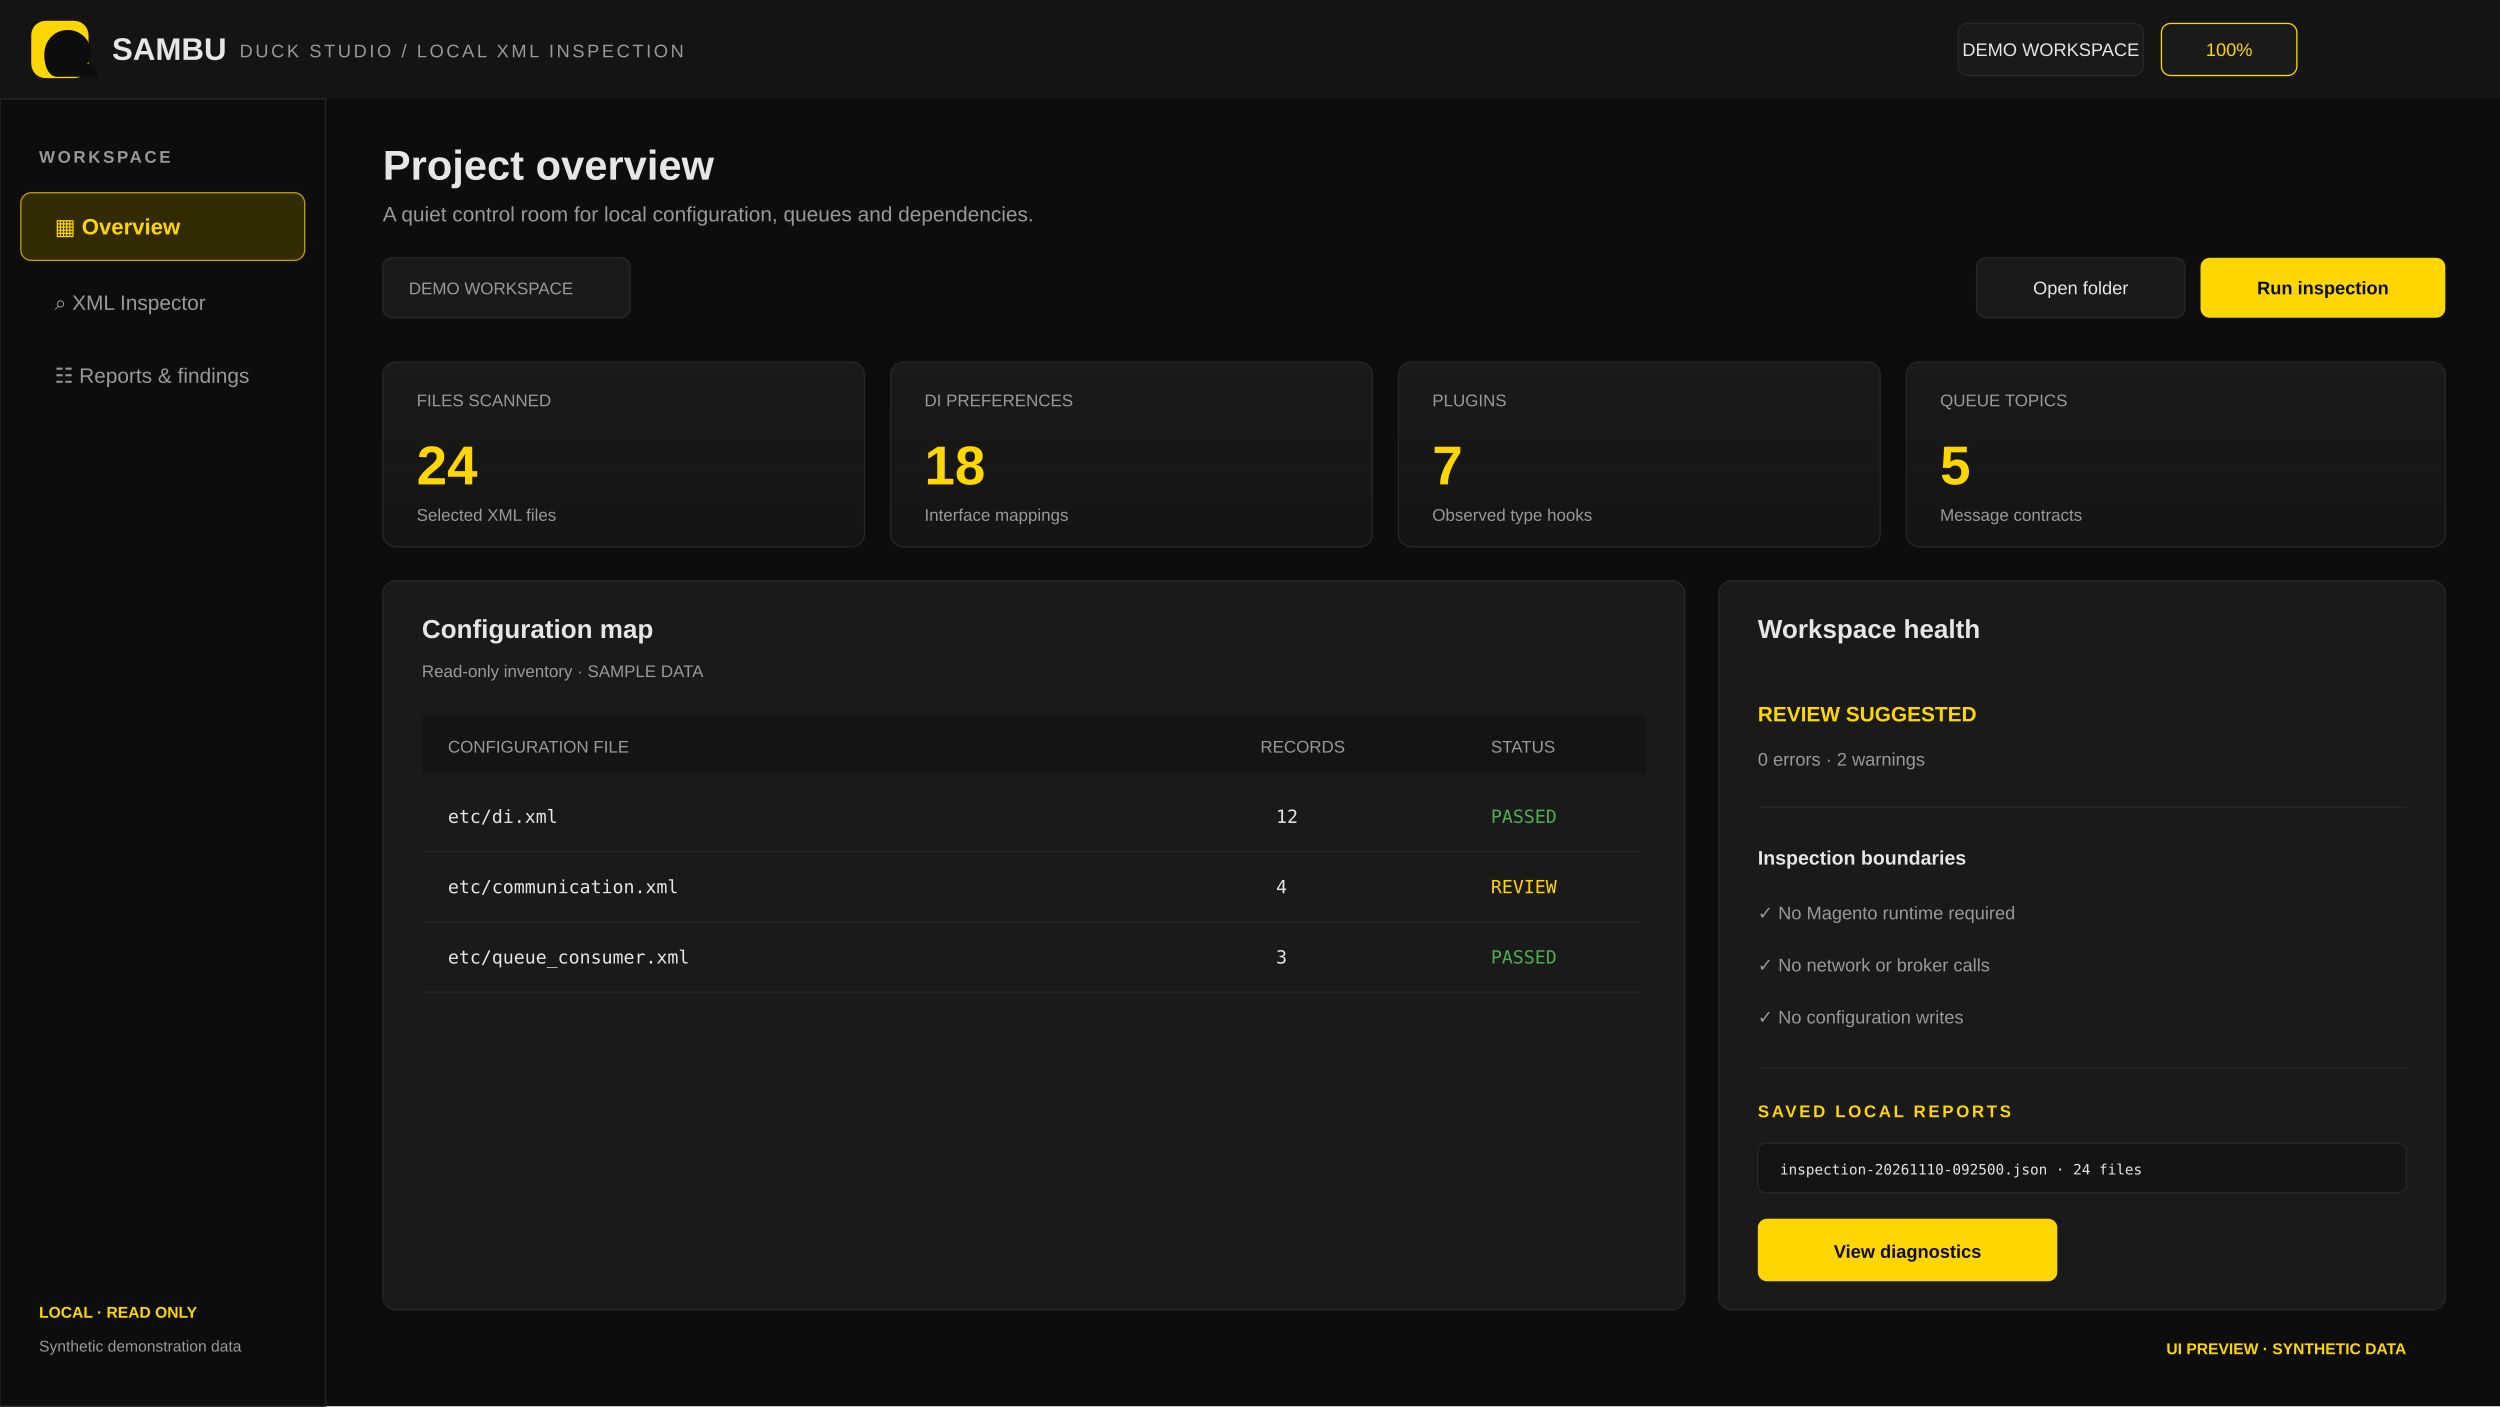
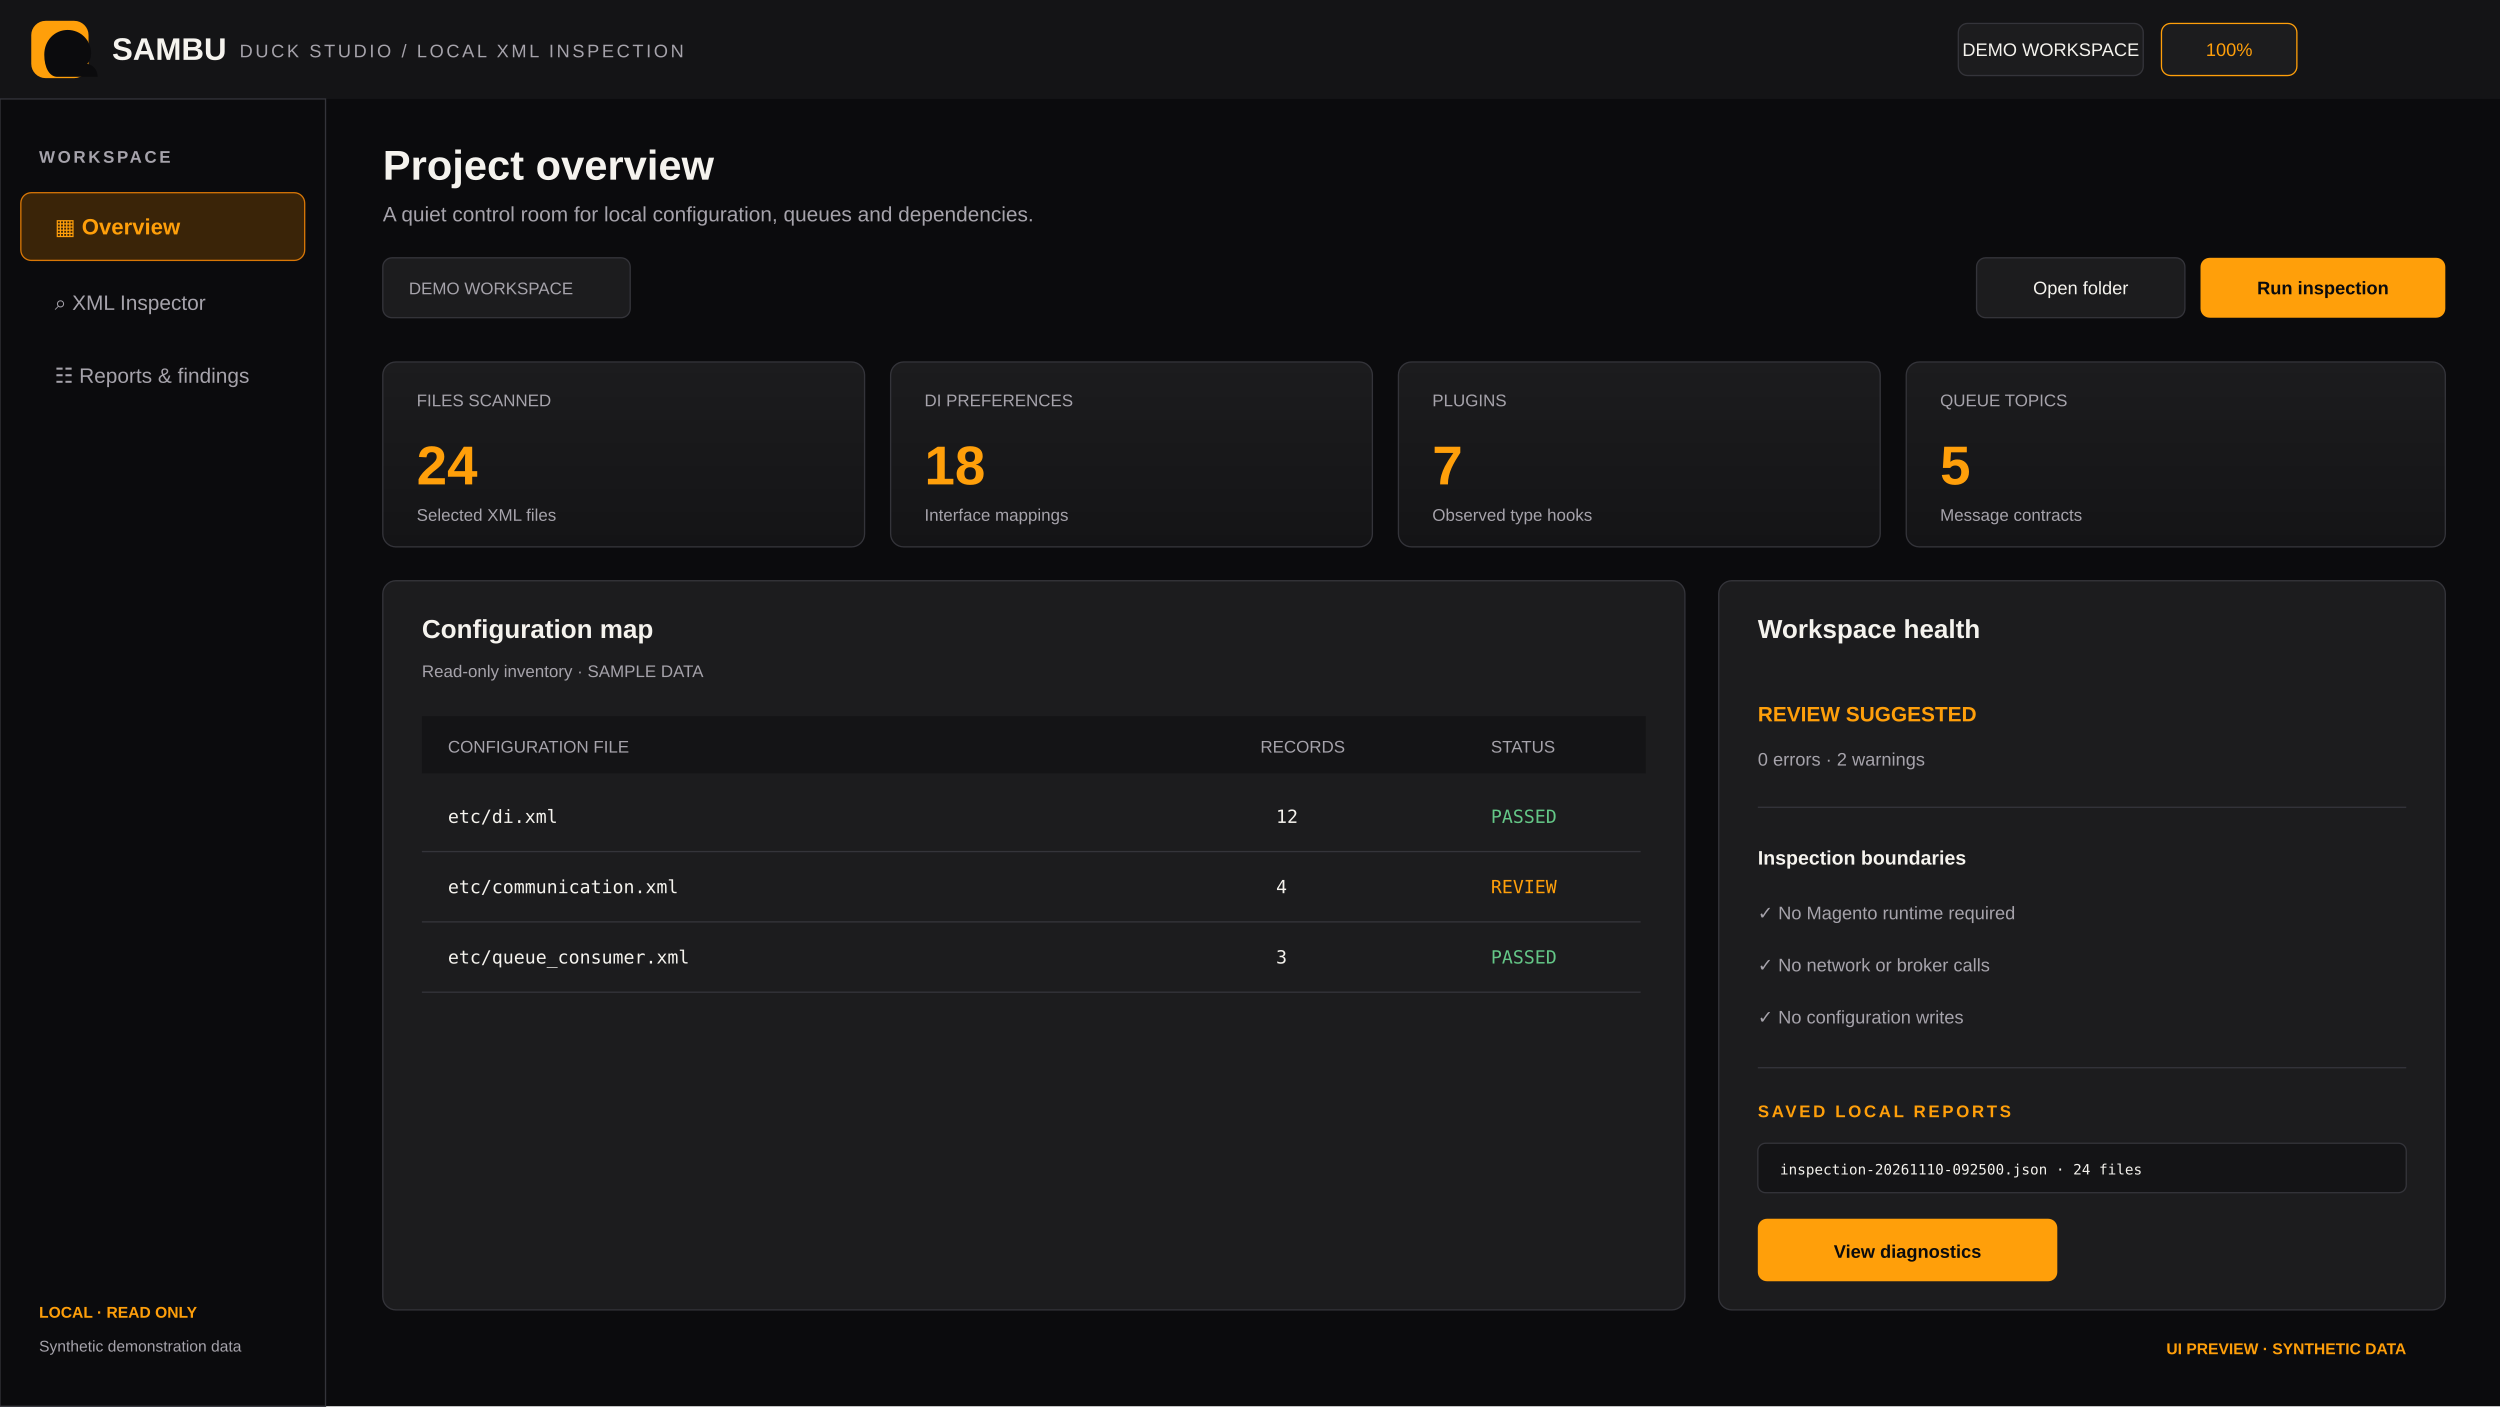
<svg xmlns="http://www.w3.org/2000/svg" width="1920" height="1080" viewBox="0 0 1920 1080" role="img" aria-labelledby="title desc">
  <defs>
    <linearGradient id="panel" x2="0" y2="1">
-       <stop stop-color="#1A1A1A" />
-       <stop offset="1" stop-color="#141414" />
+       <stop stop-color="#1C1C1E" />
+       <stop offset="1" stop-color="#141416" />
    </linearGradient>
  </defs>
-   <rect width="1920" height="1080" fill="#0D0D0D" />
-   <rect width="1920" height="76" fill="#141414" />
-   <rect x="24" y="16" width="44" height="44" rx="11" fill="#FFD600" />
-   <path d="M34 42c0-11 8-19 18-19 10 0 18 8 18 18 0 3-1 6-3 8 5 1 8 5 8 10H44c-6 0-10-7-10-17z" fill="#0D0D0D" />
-   <text x="86" y="46" fill="#E6E6E6" font-family="Segoe UI,Arial" font-size="24" font-weight="700">SAMBU</text>
-   <text x="184" y="44" fill="#999999" font-family="Segoe UI,Arial" font-size="14" letter-spacing="2">DUCK STUDIO / LOCAL XML INSPECTION</text>
-   <rect x="1504" y="18" width="142" height="40" rx="7" fill="#1A1A1A" stroke="#262626" />
-   <text x="1575" y="43" text-anchor="middle" fill="#E6E6E6" font-family="Segoe UI,Arial" font-size="14">DEMO WORKSPACE</text>
-   <rect x="1660" y="18" width="104" height="40" rx="7" fill="#1A1A1A" stroke="#FFD600" />
-   <text x="1712" y="43" text-anchor="middle" fill="#FFD600" font-family="Segoe UI,Arial" font-size="14">100%</text>
-   <rect x="0" y="76" width="250" height="1004" fill="#0D0D0D" stroke="#262626" />
-   <text x="30" y="125" fill="#999999" font-family="Segoe UI,Arial" font-size="13" font-weight="700" letter-spacing="2">WORKSPACE</text>
-   <rect x="16" y="148" width="218" height="52" rx="8" fill="#332B00" stroke="#BFA100" />
-   <text x="42" y="180" fill="#FFD600" font-family="Segoe UI,Arial" font-size="17" font-weight="700">▦  Overview</text>
-   <text x="42" y="238" fill="#999999" font-family="Segoe UI,Arial" font-size="16">⌕  XML Inspector</text>
-   <text x="42" y="294" fill="#999999" font-family="Segoe UI,Arial" font-size="16">☷  Reports &amp; findings</text>
-   <text x="30" y="1012" fill="#FFD600" font-family="Segoe UI,Arial" font-size="12" font-weight="700">LOCAL · READ ONLY</text>
-   <text x="30" y="1038" fill="#999999" font-family="Segoe UI,Arial" font-size="12">Synthetic demonstration data</text>
-   <text x="294" y="138" fill="#E6E6E6" font-family="Segoe UI,Arial" font-size="32" font-weight="700">Project overview</text>
-   <text x="294" y="170" fill="#999999" font-family="Segoe UI,Arial" font-size="16">A quiet control room for local configuration, queues and dependencies.</text>
-   <rect x="294" y="198" width="190" height="46" rx="7" fill="#1A1A1A" stroke="#262626" />
-   <text x="314" y="226" fill="#999999" font-family="Segoe UI,Arial" font-size="13">DEMO WORKSPACE</text>
-   <rect x="1518" y="198" width="160" height="46" rx="7" fill="#1A1A1A" stroke="#262626" />
-   <text x="1598" y="226" text-anchor="middle" fill="#E6E6E6" font-family="Segoe UI,Arial" font-size="14">Open folder</text>
-   <rect x="1690" y="198" width="188" height="46" rx="7" fill="#FFD600" />
-   <text x="1784" y="226" text-anchor="middle" fill="#0D0D0D" font-family="Segoe UI,Arial" font-size="14" font-weight="700">Run inspection</text>
+   <rect width="1920" height="1080" fill="#0B0B0D" />
+   <rect width="1920" height="76" fill="#141416" />
+   <rect x="24" y="16" width="44" height="44" rx="11" fill="#FF9F0A" />
+   <path d="M34 42c0-11 8-19 18-19 10 0 18 8 18 18 0 3-1 6-3 8 5 1 8 5 8 10H44c-6 0-10-7-10-17z" fill="#0B0B0D" />
+   <text x="86" y="46" fill="#F5F3EE" font-family="Segoe UI,Arial" font-size="24" font-weight="700">SAMBU</text>
+   <text x="184" y="44" fill="#A6A3AB" font-family="Segoe UI,Arial" font-size="14" letter-spacing="2">DUCK STUDIO / LOCAL XML INSPECTION</text>
+   <rect x="1504" y="18" width="142" height="40" rx="7" fill="#1C1C1E" stroke="#34343A" />
+   <text x="1575" y="43" text-anchor="middle" fill="#F5F3EE" font-family="Segoe UI,Arial" font-size="14">DEMO WORKSPACE</text>
+   <rect x="1660" y="18" width="104" height="40" rx="7" fill="#1C1C1E" stroke="#FF9F0A" />
+   <text x="1712" y="43" text-anchor="middle" fill="#FF9F0A" font-family="Segoe UI,Arial" font-size="14">100%</text>
+   <rect x="0" y="76" width="250" height="1004" fill="#0B0B0D" stroke="#34343A" />
+   <text x="30" y="125" fill="#A6A3AB" font-family="Segoe UI,Arial" font-size="13" font-weight="700" letter-spacing="2">WORKSPACE</text>
+   <rect x="16" y="148" width="218" height="52" rx="8" fill="#3A2408" stroke="#D97706" />
+   <text x="42" y="180" fill="#FF9F0A" font-family="Segoe UI,Arial" font-size="17" font-weight="700">▦  Overview</text>
+   <text x="42" y="238" fill="#A6A3AB" font-family="Segoe UI,Arial" font-size="16">⌕  XML Inspector</text>
+   <text x="42" y="294" fill="#A6A3AB" font-family="Segoe UI,Arial" font-size="16">☷  Reports &amp; findings</text>
+   <text x="30" y="1012" fill="#FF9F0A" font-family="Segoe UI,Arial" font-size="12" font-weight="700">LOCAL · READ ONLY</text>
+   <text x="30" y="1038" fill="#A6A3AB" font-family="Segoe UI,Arial" font-size="12">Synthetic demonstration data</text>
+   <text x="294" y="138" fill="#F5F3EE" font-family="Segoe UI,Arial" font-size="32" font-weight="700">Project overview</text>
+   <text x="294" y="170" fill="#A6A3AB" font-family="Segoe UI,Arial" font-size="16">A quiet control room for local configuration, queues and dependencies.</text>
+   <rect x="294" y="198" width="190" height="46" rx="7" fill="#1C1C1E" stroke="#34343A" />
+   <text x="314" y="226" fill="#A6A3AB" font-family="Segoe UI,Arial" font-size="13">DEMO WORKSPACE</text>
+   <rect x="1518" y="198" width="160" height="46" rx="7" fill="#1C1C1E" stroke="#34343A" />
+   <text x="1598" y="226" text-anchor="middle" fill="#F5F3EE" font-family="Segoe UI,Arial" font-size="14">Open folder</text>
+   <rect x="1690" y="198" width="188" height="46" rx="7" fill="#FF9F0A" />
+   <text x="1784" y="226" text-anchor="middle" fill="#0B0B0D" font-family="Segoe UI,Arial" font-size="14" font-weight="700">Run inspection</text>
  <g font-family="Segoe UI,Arial">
-     <rect x="294" y="278" width="370" height="142" rx="10" fill="url(#panel)" stroke="#262626" />
-     <text x="320" y="312" fill="#999999" font-size="13">FILES SCANNED</text>
-     <text x="320" y="372" fill="#FFD600" font-size="42" font-weight="700">24</text>
-     <text x="320" y="400" fill="#999999" font-size="13">Selected XML files</text>
-     <rect x="684" y="278" width="370" height="142" rx="10" fill="url(#panel)" stroke="#262626" />
-     <text x="710" y="312" fill="#999999" font-size="13">DI PREFERENCES</text>
-     <text x="710" y="372" fill="#FFD600" font-size="42" font-weight="700">18</text>
-     <text x="710" y="400" fill="#999999" font-size="13">Interface mappings</text>
-     <rect x="1074" y="278" width="370" height="142" rx="10" fill="url(#panel)" stroke="#262626" />
-     <text x="1100" y="312" fill="#999999" font-size="13">PLUGINS</text>
-     <text x="1100" y="372" fill="#FFD600" font-size="42" font-weight="700">7</text>
-     <text x="1100" y="400" fill="#999999" font-size="13">Observed type hooks</text>
-     <rect x="1464" y="278" width="414" height="142" rx="10" fill="url(#panel)" stroke="#262626" />
-     <text x="1490" y="312" fill="#999999" font-size="13">QUEUE TOPICS</text>
-     <text x="1490" y="372" fill="#FFD600" font-size="42" font-weight="700">5</text>
-     <text x="1490" y="400" fill="#999999" font-size="13">Message contracts</text>
+     <rect x="294" y="278" width="370" height="142" rx="10" fill="url(#panel)" stroke="#34343A" />
+     <text x="320" y="312" fill="#A6A3AB" font-size="13">FILES SCANNED</text>
+     <text x="320" y="372" fill="#FF9F0A" font-size="42" font-weight="700">24</text>
+     <text x="320" y="400" fill="#A6A3AB" font-size="13">Selected XML files</text>
+     <rect x="684" y="278" width="370" height="142" rx="10" fill="url(#panel)" stroke="#34343A" />
+     <text x="710" y="312" fill="#A6A3AB" font-size="13">DI PREFERENCES</text>
+     <text x="710" y="372" fill="#FF9F0A" font-size="42" font-weight="700">18</text>
+     <text x="710" y="400" fill="#A6A3AB" font-size="13">Interface mappings</text>
+     <rect x="1074" y="278" width="370" height="142" rx="10" fill="url(#panel)" stroke="#34343A" />
+     <text x="1100" y="312" fill="#A6A3AB" font-size="13">PLUGINS</text>
+     <text x="1100" y="372" fill="#FF9F0A" font-size="42" font-weight="700">7</text>
+     <text x="1100" y="400" fill="#A6A3AB" font-size="13">Observed type hooks</text>
+     <rect x="1464" y="278" width="414" height="142" rx="10" fill="url(#panel)" stroke="#34343A" />
+     <text x="1490" y="312" fill="#A6A3AB" font-size="13">QUEUE TOPICS</text>
+     <text x="1490" y="372" fill="#FF9F0A" font-size="42" font-weight="700">5</text>
+     <text x="1490" y="400" fill="#A6A3AB" font-size="13">Message contracts</text>
  </g>
-   <rect x="294" y="446" width="1000" height="560" rx="10" fill="#1A1A1A" stroke="#262626" />
-   <text x="324" y="490" fill="#E6E6E6" font-family="Segoe UI,Arial" font-size="20" font-weight="700">Configuration map</text>
-   <text x="324" y="520" fill="#999999" font-family="Segoe UI,Arial" font-size="13">Read-only inventory · SAMPLE DATA</text>
-   <rect x="324" y="550" width="940" height="44" fill="#141414" />
-   <text x="344" y="578" fill="#999999" font-family="Segoe UI,Arial" font-size="13">CONFIGURATION FILE</text>
-   <text x="968" y="578" fill="#999999" font-family="Segoe UI,Arial" font-size="13">RECORDS</text>
-   <text x="1145" y="578" fill="#999999" font-family="Segoe UI,Arial" font-size="13">STATUS</text>
+   <rect x="294" y="446" width="1000" height="560" rx="10" fill="#1C1C1E" stroke="#34343A" />
+   <text x="324" y="490" fill="#F5F3EE" font-family="Segoe UI,Arial" font-size="20" font-weight="700">Configuration map</text>
+   <text x="324" y="520" fill="#A6A3AB" font-family="Segoe UI,Arial" font-size="13">Read-only inventory · SAMPLE DATA</text>
+   <rect x="324" y="550" width="940" height="44" fill="#141416" />
+   <text x="344" y="578" fill="#A6A3AB" font-family="Segoe UI,Arial" font-size="13">CONFIGURATION FILE</text>
+   <text x="968" y="578" fill="#A6A3AB" font-family="Segoe UI,Arial" font-size="13">RECORDS</text>
+   <text x="1145" y="578" fill="#A6A3AB" font-family="Segoe UI,Arial" font-size="13">STATUS</text>
  <g font-family="Cascadia Code,Consolas,monospace" font-size="14">
-     <text x="344" y="632" fill="#E6E6E6">etc/di.xml</text>
-     <text x="980" y="632" fill="#E6E6E6">12</text>
-     <text x="1145" y="632" fill="#4CAF50">PASSED</text>
-     <text x="344" y="686" fill="#E6E6E6">etc/communication.xml</text>
-     <text x="980" y="686" fill="#E6E6E6">4</text>
-     <text x="1145" y="686" fill="#FFD600">REVIEW</text>
-     <text x="344" y="740" fill="#E6E6E6">etc/queue_consumer.xml</text>
-     <text x="980" y="740" fill="#E6E6E6">3</text>
-     <text x="1145" y="740" fill="#4CAF50">PASSED</text>
+     <text x="344" y="632" fill="#F5F3EE">etc/di.xml</text>
+     <text x="980" y="632" fill="#F5F3EE">12</text>
+     <text x="1145" y="632" fill="#64C787">PASSED</text>
+     <text x="344" y="686" fill="#F5F3EE">etc/communication.xml</text>
+     <text x="980" y="686" fill="#F5F3EE">4</text>
+     <text x="1145" y="686" fill="#FF9F0A">REVIEW</text>
+     <text x="344" y="740" fill="#F5F3EE">etc/queue_consumer.xml</text>
+     <text x="980" y="740" fill="#F5F3EE">3</text>
+     <text x="1145" y="740" fill="#64C787">PASSED</text>
  </g>
-   <path d="M324 654H1260M324 708H1260M324 762H1260" stroke="#262626" />
-   <rect x="1320" y="446" width="558" height="560" rx="10" fill="#1A1A1A" stroke="#262626" />
-   <text x="1350" y="490" fill="#E6E6E6" font-family="Segoe UI,Arial" font-size="20" font-weight="700">Workspace health</text>
-   <text x="1350" y="554" fill="#FFD600" font-family="Segoe UI,Arial" font-size="16" font-weight="700">REVIEW SUGGESTED</text>
-   <text x="1350" y="588" fill="#999999" font-family="Segoe UI,Arial" font-size="14">0 errors  ·  2 warnings</text>
-   <path d="M1350 620H1848" stroke="#262626" />
-   <text x="1350" y="664" fill="#E6E6E6" font-family="Segoe UI,Arial" font-size="15" font-weight="700">Inspection boundaries</text>
-   <text x="1350" y="706" fill="#999999" font-family="Segoe UI,Arial" font-size="14">✓  No Magento runtime required</text>
-   <text x="1350" y="746" fill="#999999" font-family="Segoe UI,Arial" font-size="14">✓  No network or broker calls</text>
-   <text x="1350" y="786" fill="#999999" font-family="Segoe UI,Arial" font-size="14">✓  No configuration writes</text>
-   <path d="M1350 820H1848" stroke="#262626" />
-   <text x="1350" y="858" fill="#FFD600" font-family="Segoe UI,Arial" font-size="13" font-weight="700" letter-spacing="2">SAVED LOCAL REPORTS</text>
-   <rect x="1350" y="878" width="498" height="38" rx="6" fill="#141414" stroke="#262626" />
-   <text x="1367" y="902" fill="#E6E6E6" font-family="Cascadia Code,Consolas,monospace" font-size="11">inspection-20261110-092500.json  ·  24 files</text>
-   <rect x="1350" y="936" width="230" height="48" rx="7" fill="#FFD600" />
-   <text x="1465" y="966" text-anchor="middle" fill="#0D0D0D" font-family="Segoe UI,Arial" font-size="14" font-weight="700">View diagnostics</text>
-   <text x="1848" y="1040" text-anchor="end" fill="#FFD600" font-family="Segoe UI,Arial" font-size="12" font-weight="700">UI PREVIEW · SYNTHETIC DATA</text>
+   <path d="M324 654H1260M324 708H1260M324 762H1260" stroke="#34343A" />
+   <rect x="1320" y="446" width="558" height="560" rx="10" fill="#1C1C1E" stroke="#34343A" />
+   <text x="1350" y="490" fill="#F5F3EE" font-family="Segoe UI,Arial" font-size="20" font-weight="700">Workspace health</text>
+   <text x="1350" y="554" fill="#FF9F0A" font-family="Segoe UI,Arial" font-size="16" font-weight="700">REVIEW SUGGESTED</text>
+   <text x="1350" y="588" fill="#A6A3AB" font-family="Segoe UI,Arial" font-size="14">0 errors  ·  2 warnings</text>
+   <path d="M1350 620H1848" stroke="#34343A" />
+   <text x="1350" y="664" fill="#F5F3EE" font-family="Segoe UI,Arial" font-size="15" font-weight="700">Inspection boundaries</text>
+   <text x="1350" y="706" fill="#A6A3AB" font-family="Segoe UI,Arial" font-size="14">✓  No Magento runtime required</text>
+   <text x="1350" y="746" fill="#A6A3AB" font-family="Segoe UI,Arial" font-size="14">✓  No network or broker calls</text>
+   <text x="1350" y="786" fill="#A6A3AB" font-family="Segoe UI,Arial" font-size="14">✓  No configuration writes</text>
+   <path d="M1350 820H1848" stroke="#34343A" />
+   <text x="1350" y="858" fill="#FF9F0A" font-family="Segoe UI,Arial" font-size="13" font-weight="700" letter-spacing="2">SAVED LOCAL REPORTS</text>
+   <rect x="1350" y="878" width="498" height="38" rx="6" fill="#141416" stroke="#34343A" />
+   <text x="1367" y="902" fill="#F5F3EE" font-family="Cascadia Code,Consolas,monospace" font-size="11">inspection-20261110-092500.json  ·  24 files</text>
+   <rect x="1350" y="936" width="230" height="48" rx="7" fill="#FF9F0A" />
+   <text x="1465" y="966" text-anchor="middle" fill="#0B0B0D" font-family="Segoe UI,Arial" font-size="14" font-weight="700">View diagnostics</text>
+   <text x="1848" y="1040" text-anchor="end" fill="#FF9F0A" font-family="Segoe UI,Arial" font-size="12" font-weight="700">UI PREVIEW · SYNTHETIC DATA</text>
</svg>
